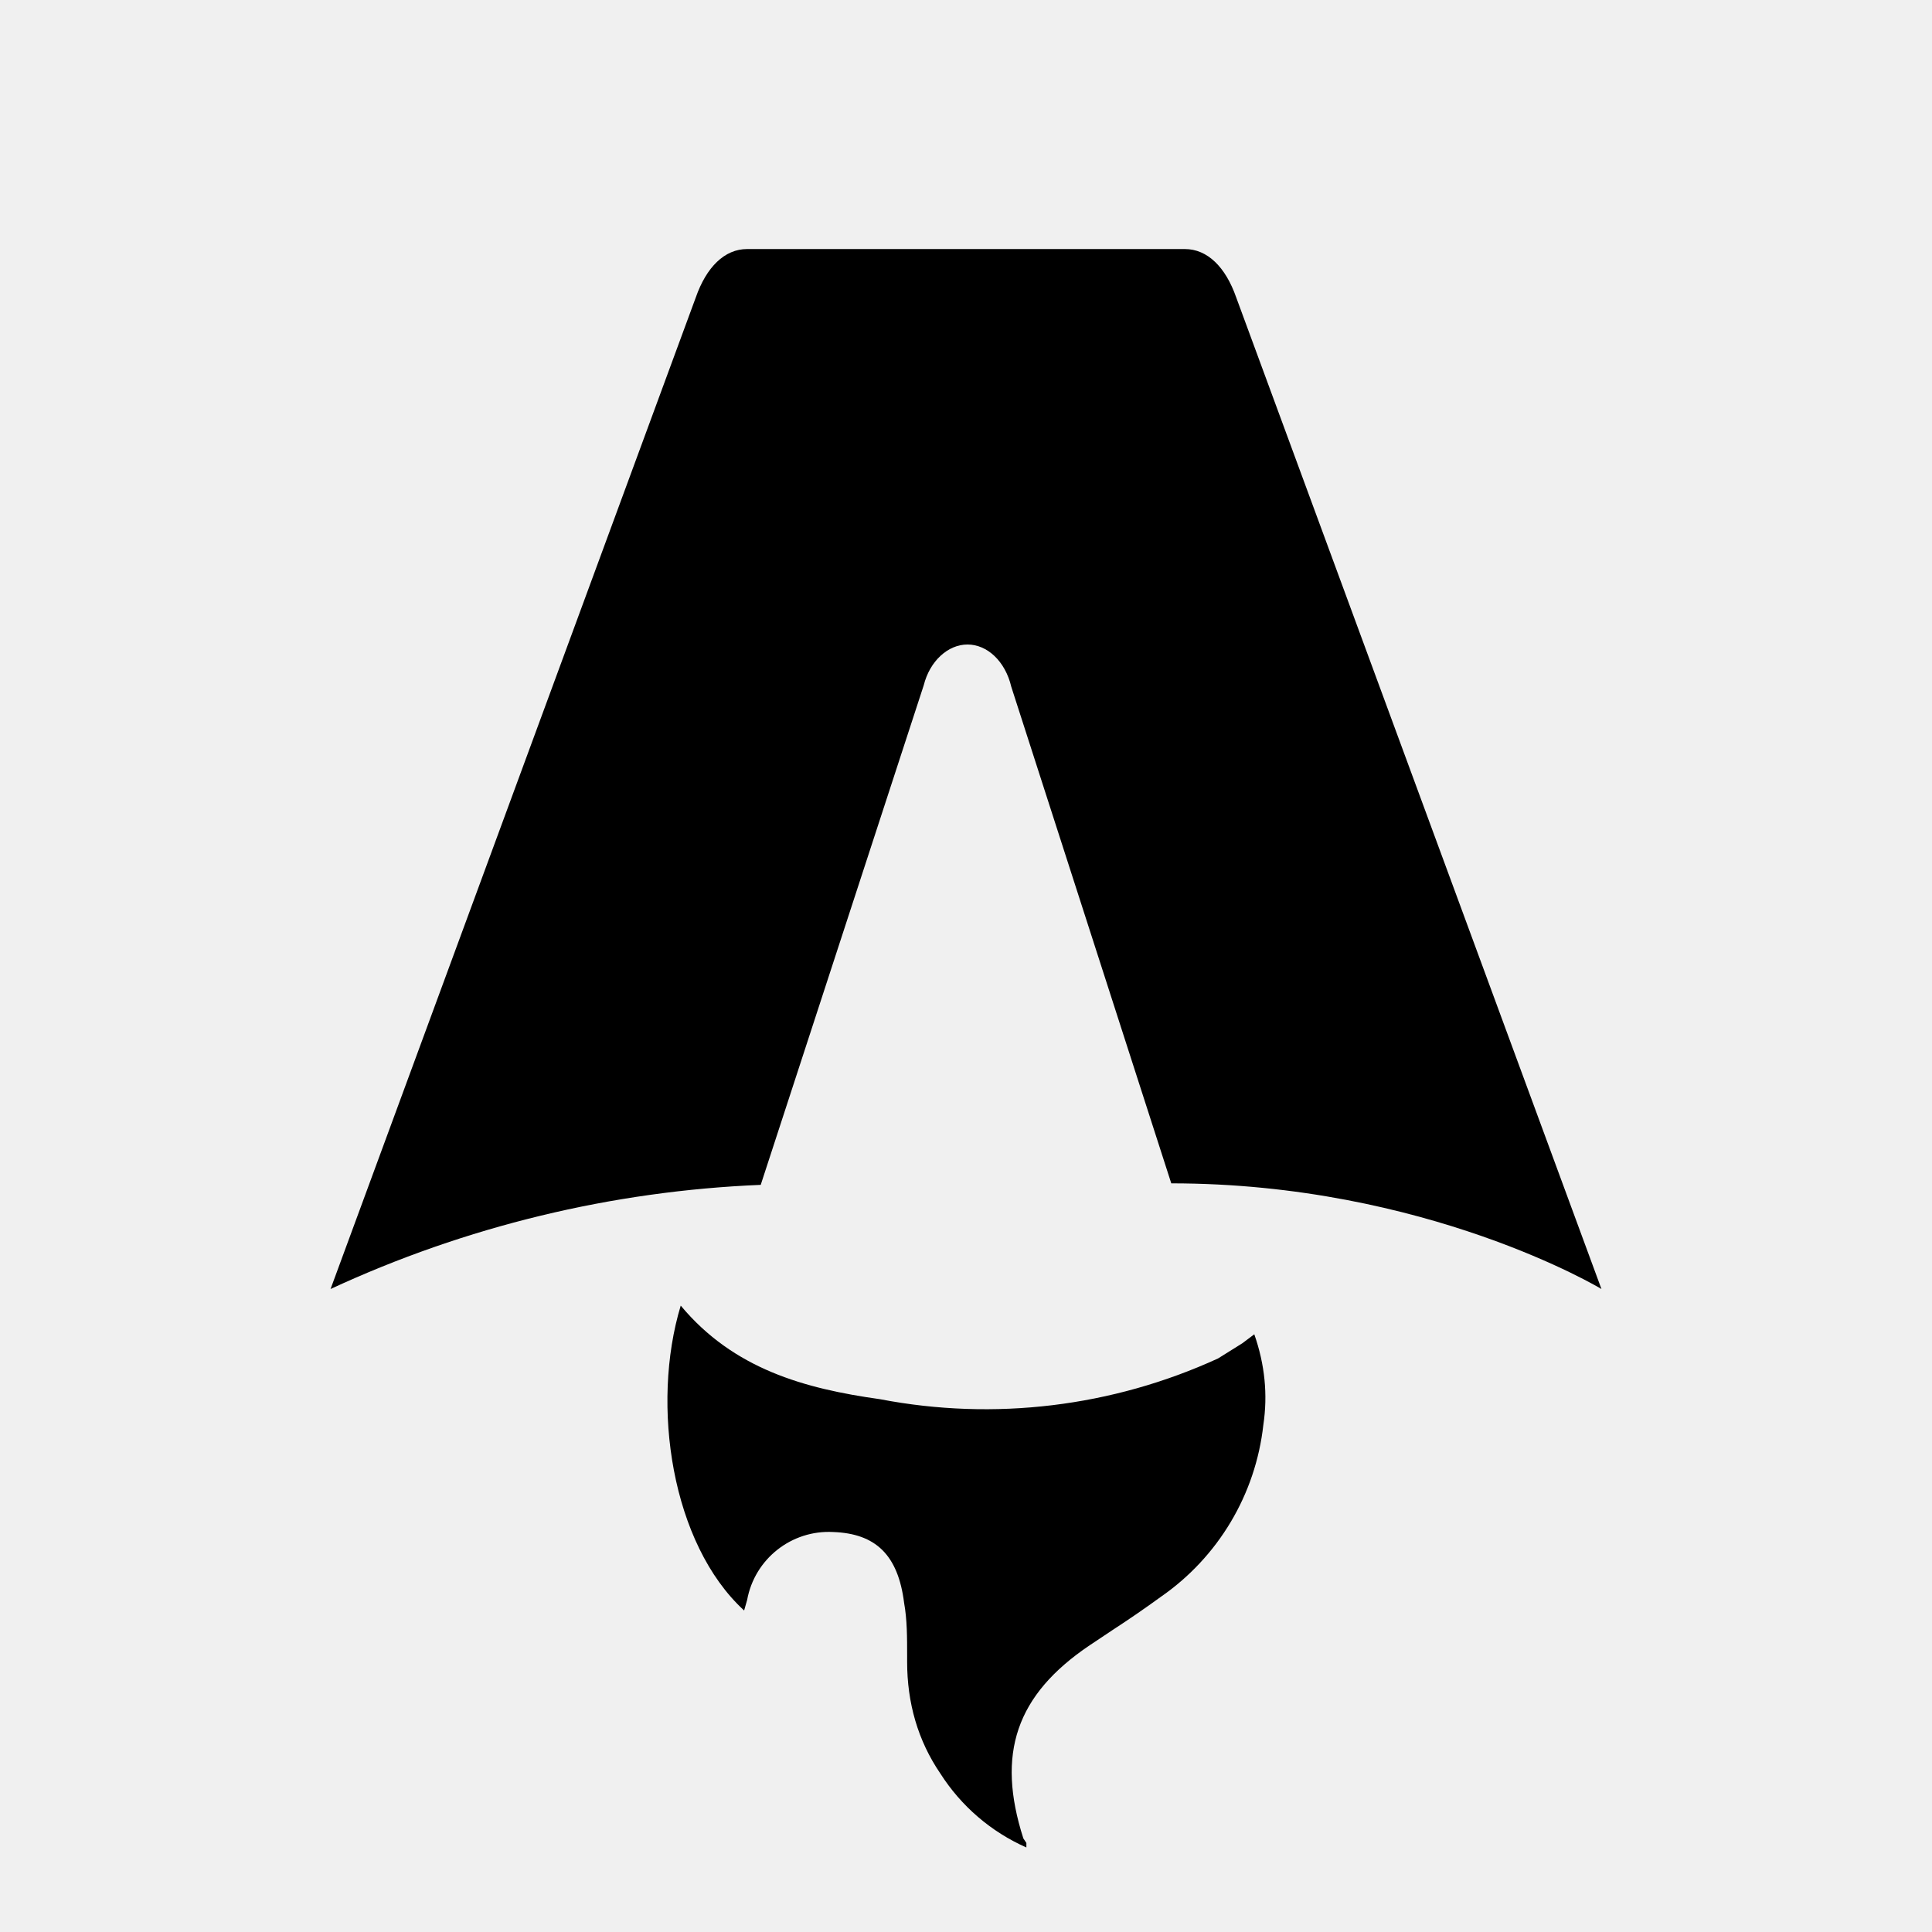
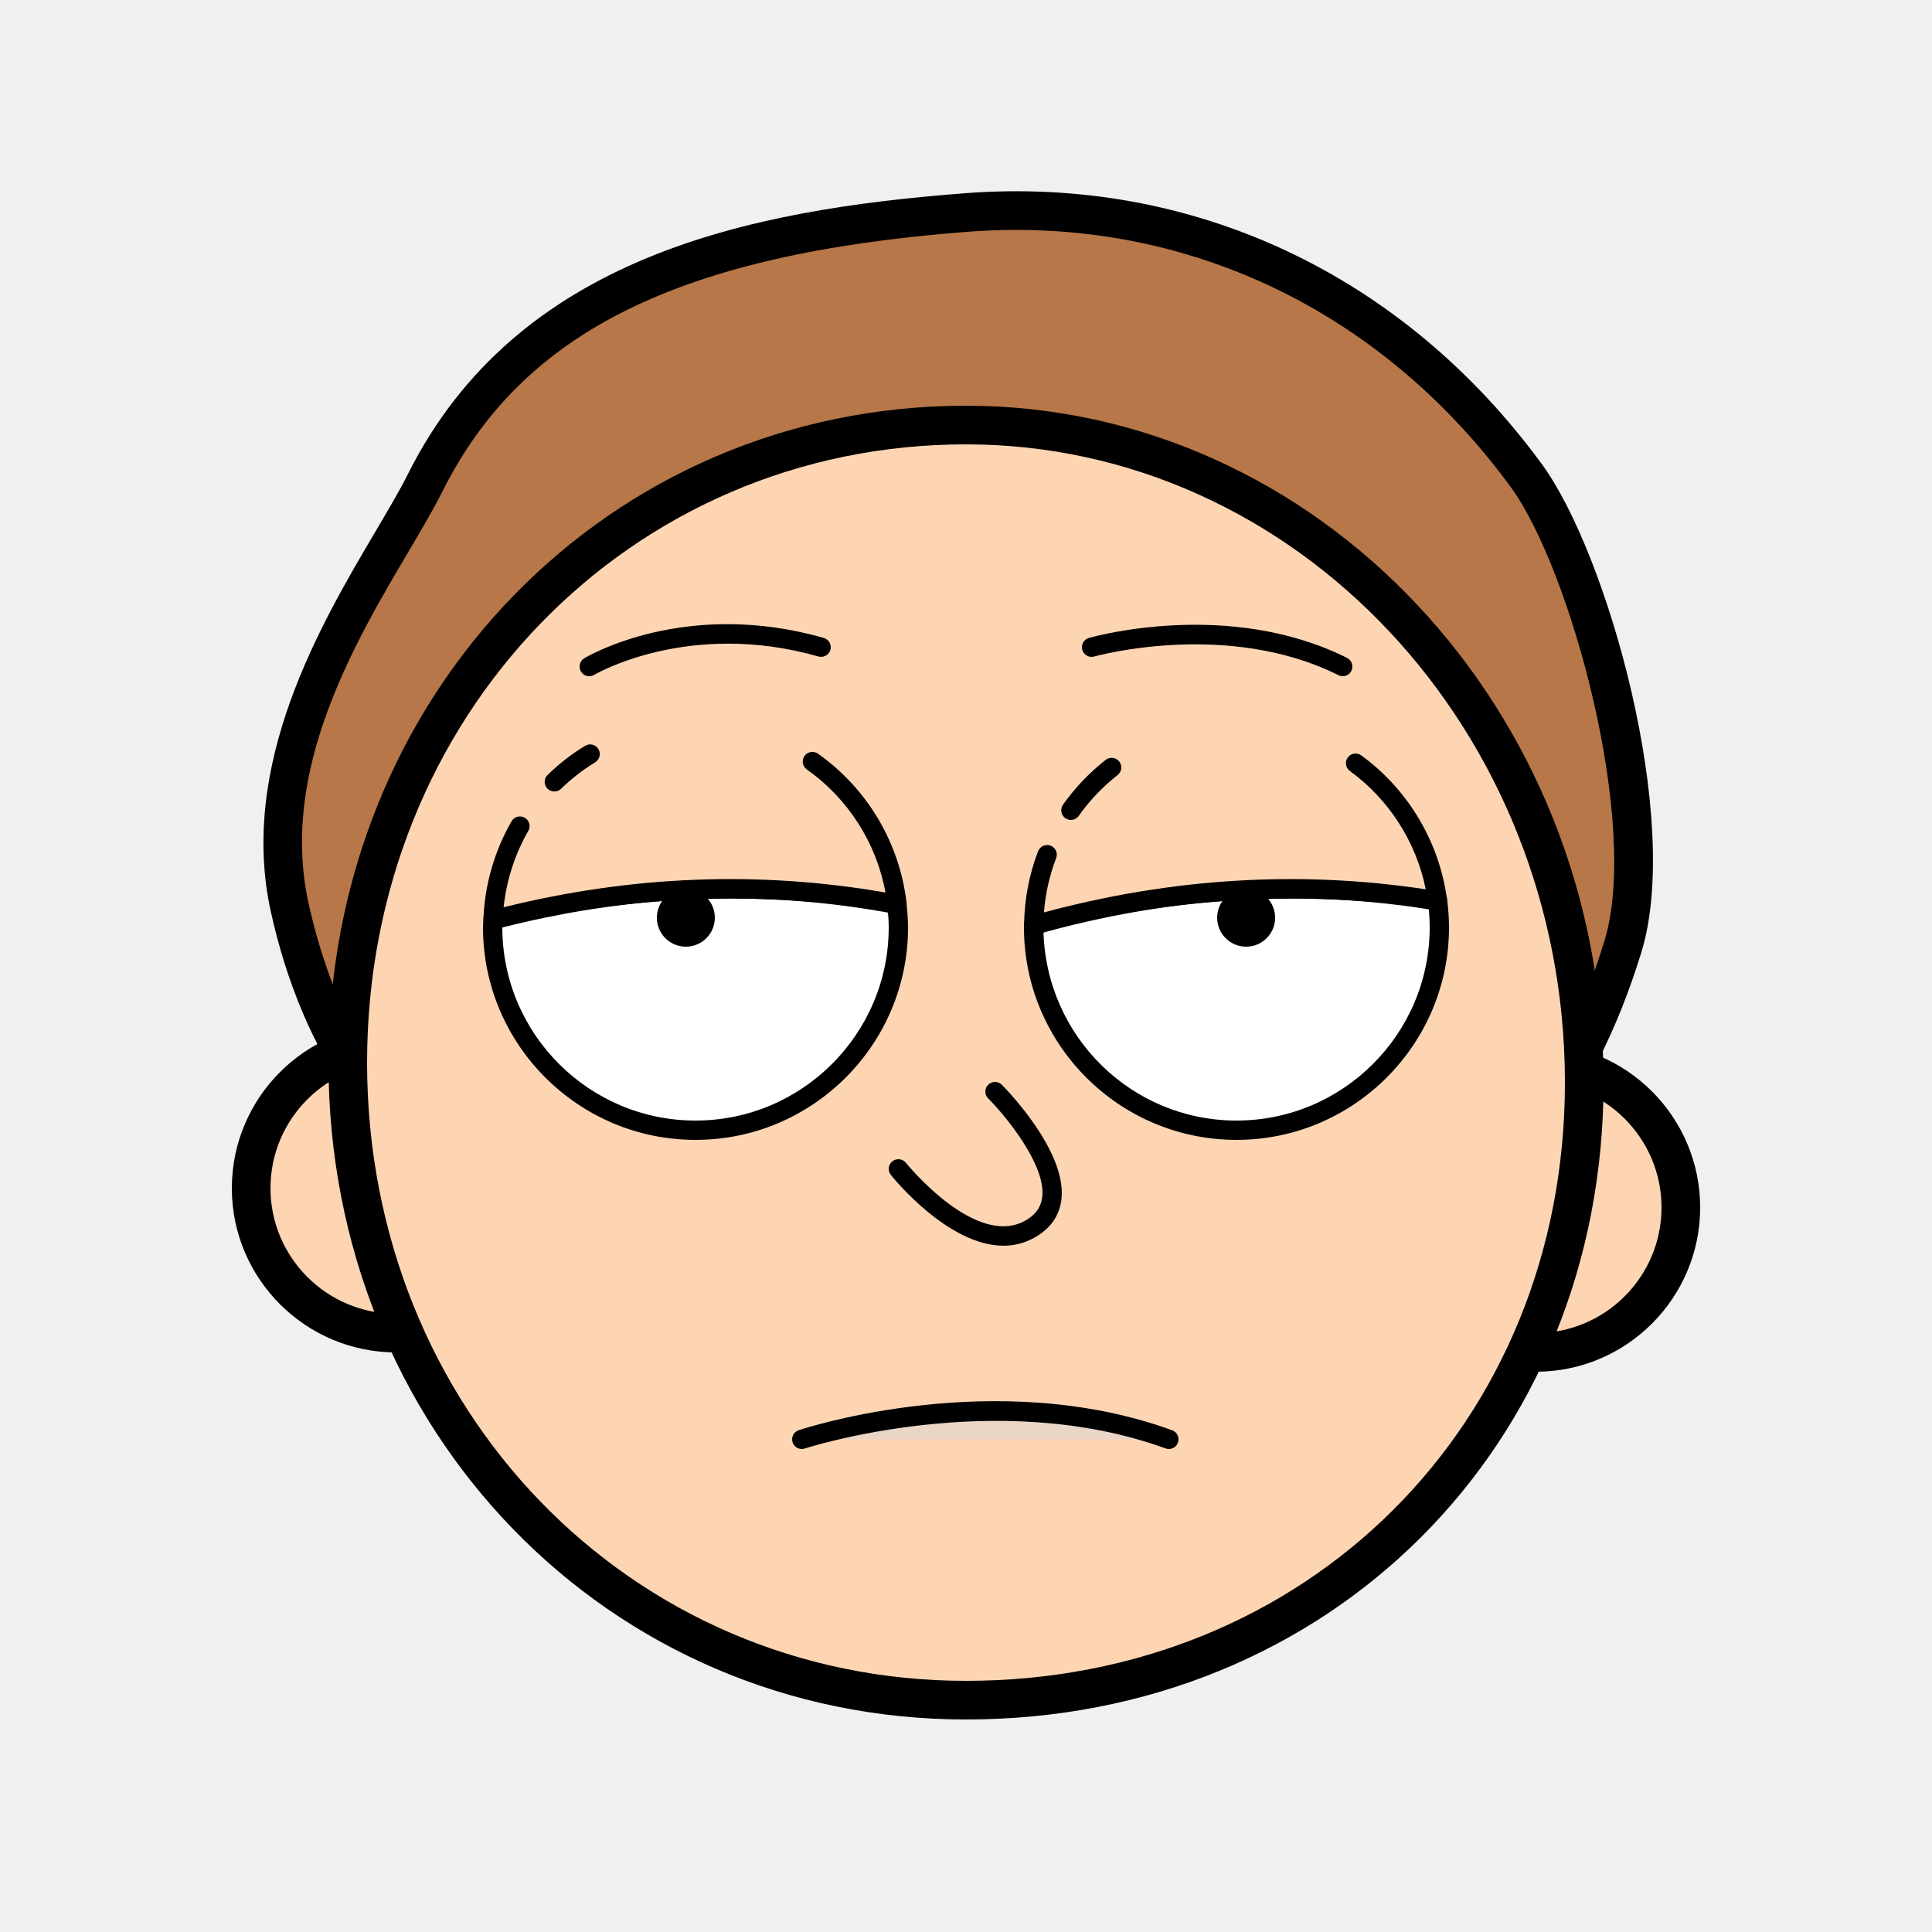
- <svg xmlns="http://www.w3.org/2000/svg" fill="none" viewBox="0 0 128 128">
-   <path d="M50.4 78.5a75.1 75.1 0 0 0-28.5 6.9l24.2-65.7c.7-2 1.9-3.2 3.4-3.2h29c1.5 0 2.7 1.2 3.4 3.2l24.2 65.7s-11.6-7-28.5-7L67 45.5c-.4-1.7-1.6-2.8-2.9-2.8-1.3 0-2.5 1.1-2.9 2.7L50.4 78.5Zm-1.1 28.2Zm-4.2-20.2c-2 6.6-.6 15.8 4.2 20.2a17.5 17.5 0 0 1 .2-.7 5.5 5.5 0 0 1 5.7-4.5c2.8.1 4.3 1.5 4.7 4.7.2 1.1.2 2.3.2 3.5v.4c0 2.7.7 5.2 2.2 7.4a13 13 0 0 0 5.7 4.9v-.3l-.2-.3c-1.8-5.6-.5-9.5 4.4-12.8l1.5-1a73 73 0 0 0 3.2-2.2 16 16 0 0 0 6.8-11.4c.3-2 .1-4-.6-6l-.8.6-1.6 1a37 37 0 0 1-22.4 2.7c-5-.7-9.7-2-13.2-6.2Z" />
-   <style>
-         path { fill: #000; }
-         @media (prefers-color-scheme: dark) {
-             path { fill: #FFF; }
-         }
-     </style>
+ <svg xmlns="http://www.w3.org/2000/svg" viewBox="0 0 100 100" width="100px" height="100px">
+   <circle cx="20.5" cy="61.5" r="7.5" fill="#fed5b3" />
+   <path d="M20.5,70c-4.687,0-8.5-3.813-8.5-8.5s3.813-8.5,8.5-8.5s8.5,3.813,8.5,8.5S25.187,70,20.5,70z M20.5,55 c-3.584,0-6.5,2.916-6.5,6.5s2.916,6.5,6.5,6.5s6.5-2.916,6.5-6.5S24.084,55,20.5,55z" />
+   <circle cx="79.5" cy="62.5" r="7.5" fill="#fed5b3" />
+   <path d="M79.5,71c-4.687,0-8.5-3.813-8.5-8.5s3.813-8.5,8.5-8.5s8.5,3.813,8.5,8.5S84.187,71,79.5,71z M79.5,56 c-3.584,0-6.5,2.916-6.5,6.5s2.916,6.5,6.5,6.5s6.5-2.916,6.5-6.5S83.084,56,79.5,56z" />
+   <path fill="#b77748" d="M84,49c-4.629,15.044-15.222,19-34,19s-31.585-5.635-35-21c-2-9,4.741-17.483,7-22 c5-10,15.403-13.031,28-14c13-1,23.014,5.444,28.994,13.607C82.169,28.941,86,42.5,84,49z" />
+   <path d="M50,69c-20.951,0-32.719-7.125-35.976-21.783c-1.703-7.664,2.583-14.919,5.419-19.721c0.668-1.132,1.246-2.11,1.663-2.943 c5.651-11.303,17.739-13.698,28.818-14.55c11.807-0.911,22.69,4.201,29.877,14.013c3.431,4.684,7.26,18.436,5.155,25.278 C79.906,65.703,67.837,69,50,69z M52.589,11.9c-0.832,0-1.669,0.032-2.512,0.097c-14.913,1.147-23.042,5.169-27.182,13.45 c-0.448,0.896-1.042,1.901-1.729,3.066c-2.836,4.801-6.721,11.377-5.189,18.27C19.042,60.576,29.853,67,50,67 c20.241,0,28.889-4.787,33.044-18.294c1.851-6.013-1.729-19.24-4.856-23.508C71.932,16.658,62.707,11.9,52.589,11.9z" />
+   <path fill="#fed5b3" d="M82,56.03C82,74.256,68.225,88,50,88S18,73.225,18,55s13.775-33,32-33S82,37.805,82,56.03z" />
+   <path d="M50,89c-18.505,0-33-14.935-33-34s14.495-34,33-34c18.196,0,33,15.714,33,35.03C83,74.826,68.813,89,50,89z M50,23 c-17.383,0-31,14.056-31,32c0,17.944,13.617,32,31,32c17.673,0,31-13.314,31-30.97C81,37.817,67.094,23,50,23z" />
+   <path fill="#fff" d="M25.536,47.496C25.528,47.665,25.5,47.829,25.5,48c0,5.799,4.701,10.5,10.5,10.5 S46.5,53.799,46.5,48c0-0.431-0.039-0.851-0.091-1.268C39.489,45.552,32.531,45.816,25.536,47.496z" />
+   <path d="M36,59c-6.065,0-11-4.935-11-11c0-0.117,0.01-0.231,0.021-0.346l0.015-0.183c0.011-0.222,0.167-0.41,0.383-0.462 c7.05-1.692,14.142-1.953,21.074-0.771c0.218,0.037,0.386,0.213,0.412,0.432C46.95,47.03,47,47.506,47,48 C47,54.065,42.065,59,36,59z M26.003,47.899C26.001,47.933,26,47.966,26,48c0,5.514,4.486,10,10,10s10-4.486,10-10 c0-0.291-0.02-0.579-0.045-0.837C39.386,46.094,32.68,46.341,26.003,47.899z" />
+   <path fill="#fff" d="M53.517,47.766C53.515,47.845,53.5,47.921,53.5,48c0,5.799,4.701,10.5,10.5,10.5 S74.5,53.799,74.5,48c0-0.487-0.037-0.964-0.102-1.433C67.475,45.532,60.515,45.939,53.517,47.766z" />
+   <path d="M64,59c-6.065,0-11-4.935-11-11c0-0.06,0.005-0.118,0.011-0.176c0.006-0.223,0.164-0.485,0.38-0.542 c7.046-1.839,14.136-2.247,21.081-1.21c0.219,0.033,0.391,0.206,0.421,0.425C74.964,47.008,75,47.514,75,48 C75,54.065,70.065,59,64,59z M54.008,48.156C54.124,53.637,58.563,58,64,58c5.514,0,10-4.486,10-10 c0-0.323-0.018-0.656-0.053-0.993C67.378,46.075,60.675,46.462,54.008,48.156z" />
+   <path d="M51.939,64.478c-2.858,0-5.686-3.485-5.83-3.665c-0.172-0.216-0.137-0.53,0.078-0.703c0.217-0.172,0.531-0.137,0.703,0.078 c0.038,0.047,3.747,4.619,6.333,2.896c0.441-0.294,0.679-0.672,0.727-1.156c0.168-1.695-1.966-4.237-2.803-5.074 c-0.195-0.195-0.195-0.512,0-0.707s0.512-0.195,0.707,0c0.137,0.137,3.339,3.371,3.091,5.88c-0.078,0.79-0.471,1.426-1.167,1.89 C53.182,64.313,52.56,64.478,51.939,64.478z" />
+   <path fill="#fed5b3" d="M30.545,39.029c-2.916,1.781-4.894,4.948-5.026,8.586c7.009-1.842,13.979-2.12,20.909-0.801 c-0.343-3.053-1.995-5.711-4.381-7.397" />
+   <path fill="#fed5b3" d="M57.538,39.725c-0.858,0.672-1.609,1.475-2.223,2.378c-0.427,0.629-0.788,1.307-1.073,2.023 c-0.463,1.167-0.723,2.437-0.737,3.766c7.005-1.99,13.97-2.418,20.896-1.258c-0.381-2.926-1.963-5.475-4.237-7.131" />
+   <path d="M30.5,35c-0.17,0-0.335-0.086-0.429-0.243c-0.142-0.237-0.065-0.544,0.171-0.686c0.211-0.127,5.268-3.088,12.395-1.052 c0.266,0.076,0.419,0.353,0.344,0.618c-0.076,0.267-0.355,0.416-0.618,0.344c-6.714-1.919-11.558,0.919-11.605,0.948 C30.677,34.977,30.588,35,30.5,35z" />
+   <path fill="#ead6c7" d="M41.5,74.5c0,0,9.958-3.295,19,0" />
+   <path d="M60.5,75c-0.057,0-0.114-0.01-0.171-0.03c-8.77-3.195-18.574-0.027-18.672,0.005c-0.261,0.087-0.545-0.056-0.631-0.317 c-0.087-0.263,0.056-0.545,0.317-0.632c0.414-0.137,10.227-3.313,19.328,0.005c0.26,0.095,0.394,0.382,0.299,0.641 C60.896,74.874,60.704,75,60.5,75z" />
+   <g>
+     <path d="M69.5,35c-0.075,0-0.151-0.017-0.224-0.053c-5.76-2.879-12.571-0.986-12.639-0.966c-0.271,0.075-0.543-0.079-0.618-0.344 c-0.076-0.265,0.077-0.542,0.343-0.618c0.295-0.083,7.257-2.018,13.361,1.034c0.247,0.124,0.347,0.424,0.224,0.671 C69.859,34.899,69.683,35,69.5,35z" />
+   </g>
+   <g>
+     <circle cx="35.5" cy="47.5" r="1.5" />
+   </g>
+   <g>
+     <circle cx="64.5" cy="47.5" r="1.5" />
+   </g>
+   <g>
+     <path d="M25.52,48.116c-0.112,0-0.223-0.038-0.313-0.11c-0.124-0.099-0.193-0.25-0.187-0.408c0.064-1.787,0.569-3.546,1.458-5.089 c0.137-0.239,0.443-0.321,0.683-0.184s0.322,0.443,0.184,0.683c-0.696,1.208-1.132,2.563-1.278,3.953 c6.616-1.645,13.259-1.899,19.766-0.763c-0.467-2.559-1.926-4.854-4.073-6.372c-0.226-0.159-0.279-0.471-0.12-0.697 c0.159-0.225,0.472-0.279,0.697-0.12c2.566,1.814,4.239,4.639,4.589,7.75c0.018,0.158-0.041,0.314-0.157,0.422 s-0.281,0.154-0.433,0.125c-6.801-1.293-13.761-1.026-20.689,0.793C25.604,48.11,25.562,48.116,25.52,48.116z" />
+   </g>
+   <g>
+     <path d="M28.692,40.968c-0.13,0-0.26-0.051-0.358-0.151c-0.192-0.198-0.188-0.515,0.01-0.707c0.588-0.573,1.241-1.08,1.94-1.507 c0.236-0.144,0.544-0.07,0.688,0.166c0.144,0.236,0.07,0.543-0.166,0.688c-0.636,0.388-1.229,0.849-1.765,1.37 C28.944,40.921,28.818,40.968,28.692,40.968z" />
+   </g>
+   <g>
+     <path d="M53.506,48.393c-0.108,0-0.215-0.035-0.304-0.103c-0.125-0.096-0.198-0.245-0.196-0.402 c0.013-1.318,0.257-2.606,0.726-3.829c0.099-0.257,0.39-0.385,0.646-0.288c0.258,0.099,0.387,0.388,0.288,0.646 c-0.346,0.902-0.558,1.845-0.631,2.81c6.607-1.784,13.247-2.187,19.761-1.196c-0.49-2.441-1.896-4.646-3.925-6.124 c-0.224-0.163-0.272-0.476-0.11-0.699c0.162-0.224,0.476-0.271,0.698-0.11c2.435,1.773,4.052,4.496,4.439,7.471 c0.021,0.157-0.035,0.314-0.149,0.424s-0.27,0.157-0.43,0.133c-6.802-1.14-13.758-0.721-20.676,1.246 C53.598,48.386,53.552,48.393,53.506,48.393z" />
+   </g>
+   <g>
+     <path d="M55.429,42.439c-0.101,0-0.201-0.03-0.289-0.092c-0.225-0.159-0.278-0.471-0.119-0.697 c0.619-0.875,1.362-1.655,2.209-2.319c0.218-0.17,0.531-0.132,0.702,0.085c0.17,0.218,0.132,0.532-0.085,0.702 c-0.771,0.604-1.447,1.313-2.01,2.109C55.739,42.366,55.585,42.439,55.429,42.439z" />
+   </g>
</svg>
